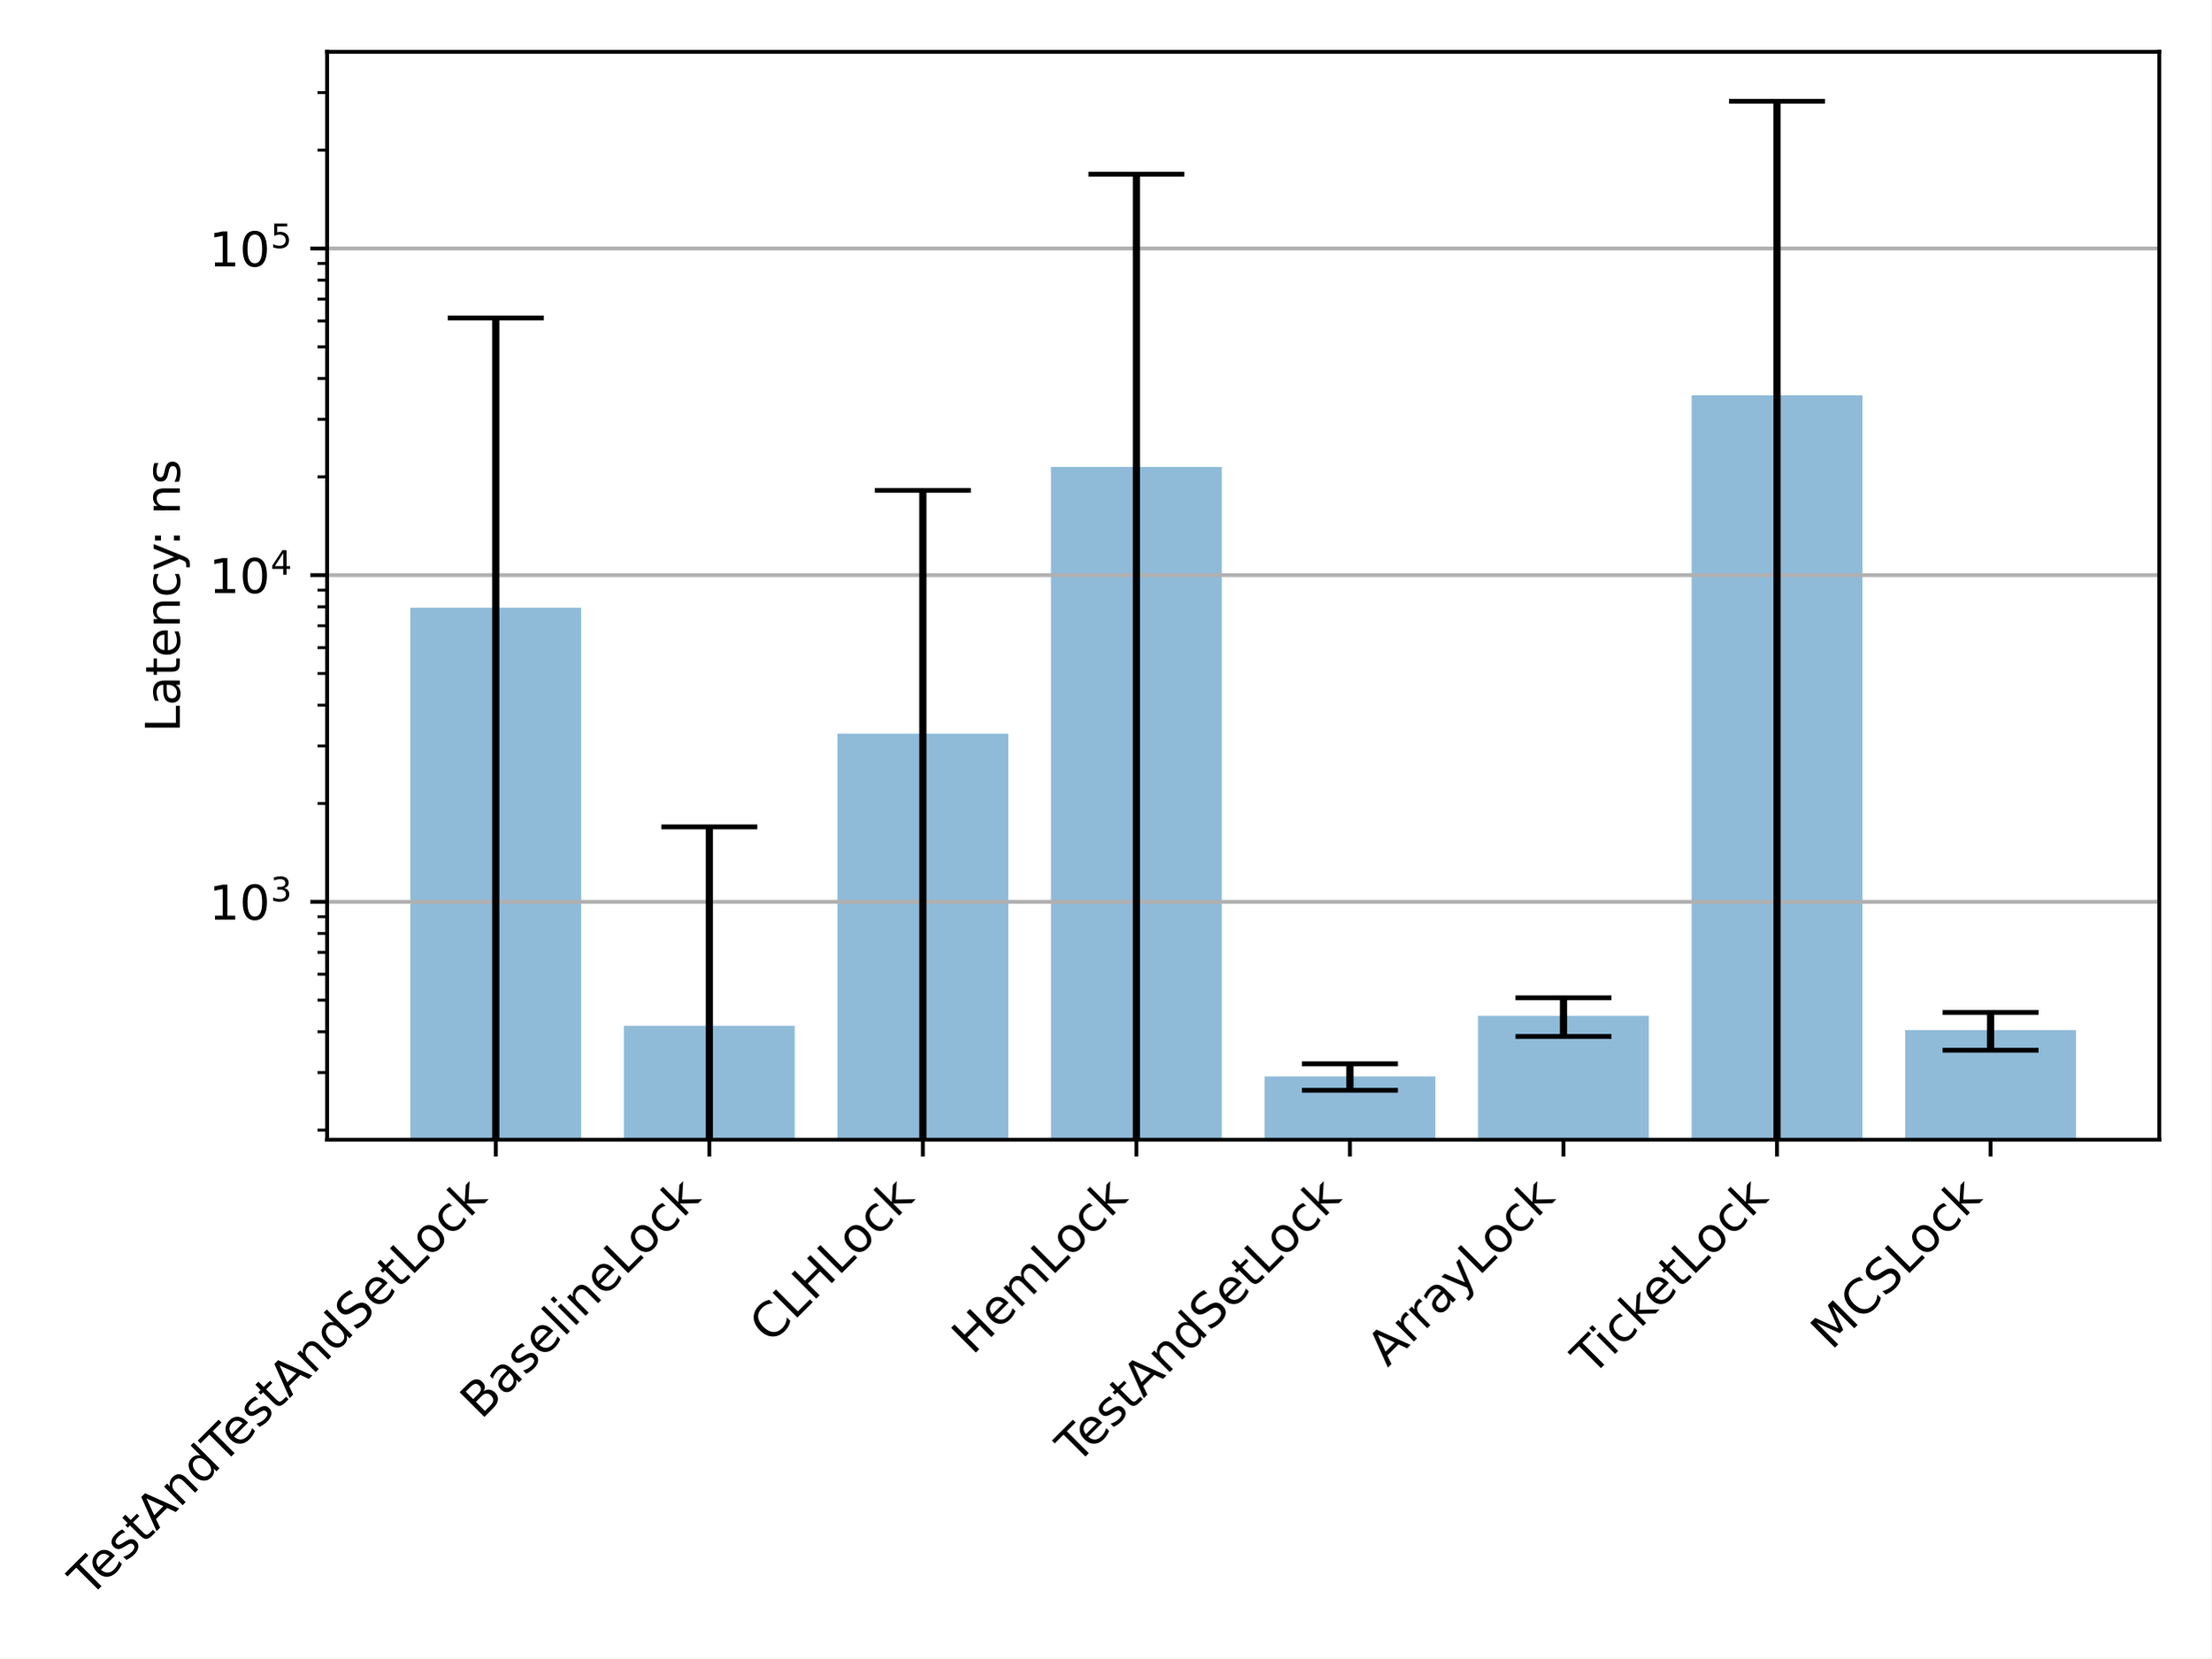
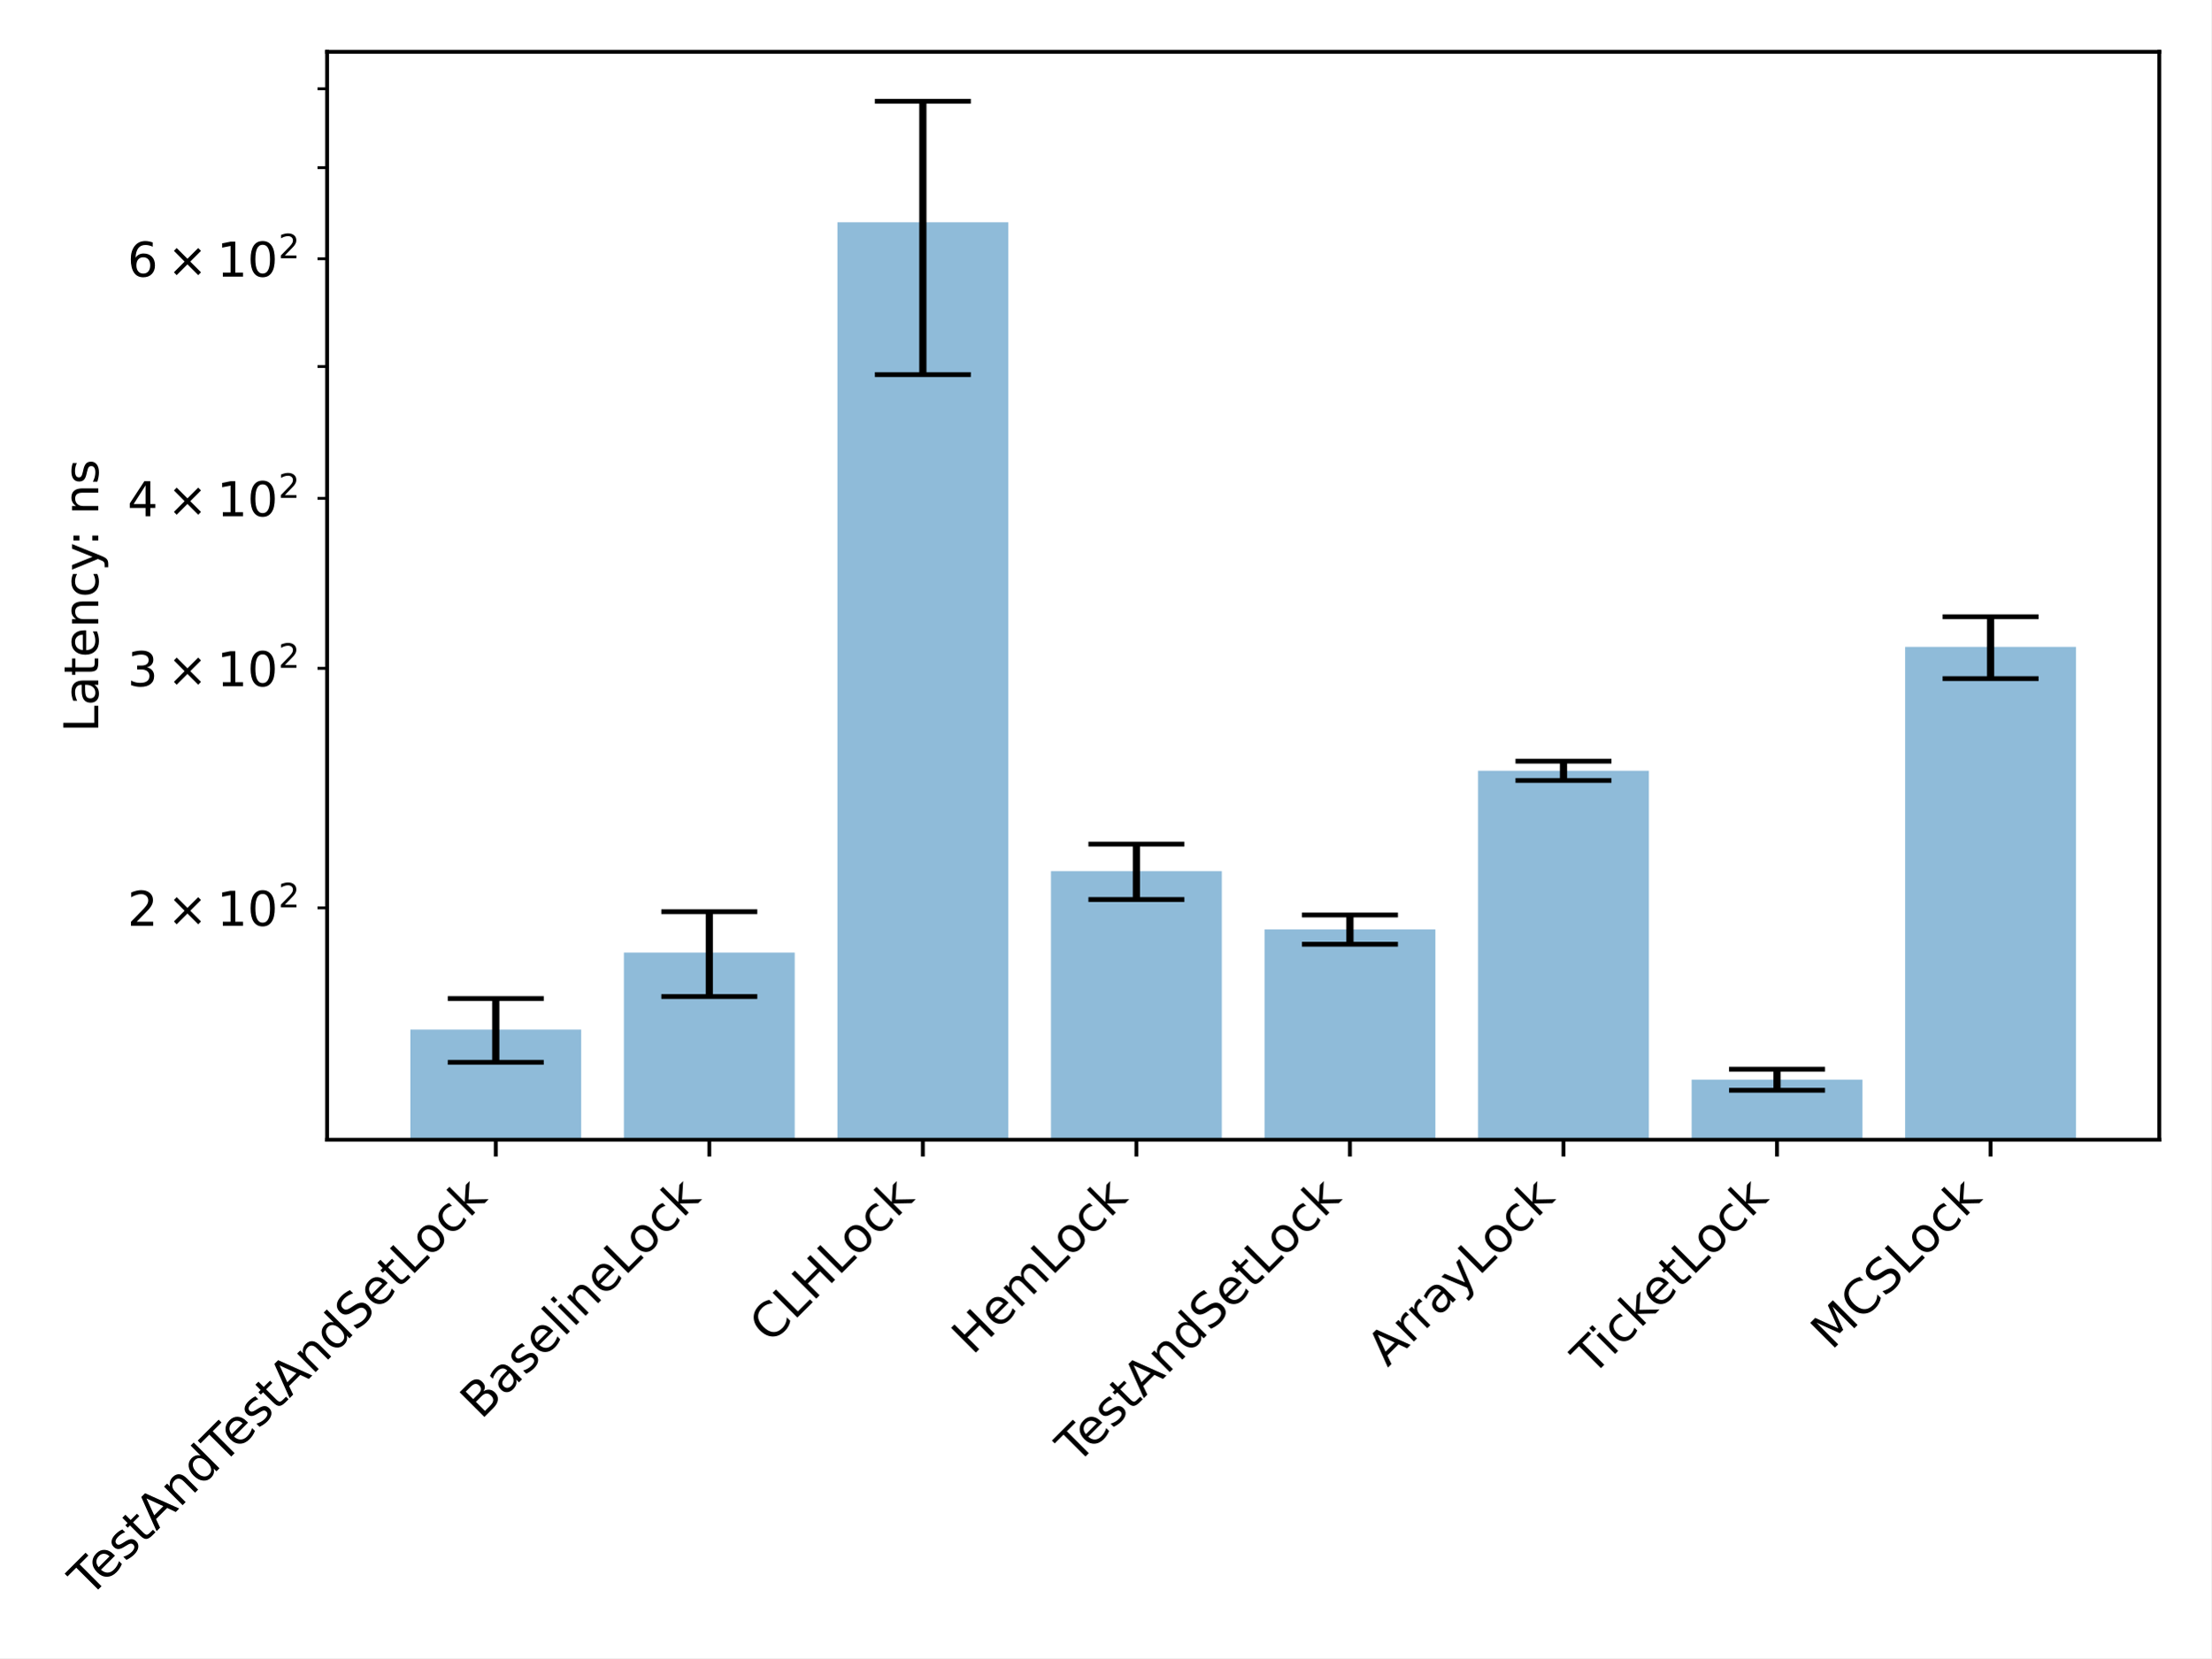
<svg xmlns="http://www.w3.org/2000/svg" xmlns:xlink="http://www.w3.org/1999/xlink" width="460.8pt" height="345.6pt" viewBox="0 0 460.8 345.6" version="1.1">
  <defs>
    <style type="text/css">*{stroke-linejoin: round; stroke-linecap: butt}</style>
  </defs>
  <g id="figure_1">
    <g id="patch_1">
      <path d="M 0 345.6  L 460.8 345.6  L 460.8 0  L 0 0  z " style="fill: #ffffff" />
    </g>
    <g id="axes_1">
      <g id="patch_2">
        <path d="M 68.159 237.559  L 450 237.559  L 450 10.8  L 68.159 10.8  z " style="fill: #ffffff" />
      </g>
      <g id="patch_3">
-         <path d="M 85.516 68478.772  L 121.119 68478.772  L 121.119 126.67  L 85.516 126.67  z " clip-path="url(#p509e2f81f9)" style="fill: #1f77b4; opacity: 0.5" />
+         <path d="M 85.516 284430.72  L 121.119 284430.72  L 121.119 214.597  L 85.516 214.597  z " clip-path="url(#p2fba9634b0)" style="fill: #1f77b4; opacity: 0.5" />
      </g>
      <g id="patch_4">
-         <path d="M 130.019 68478.772  L 165.622 68478.772  L 165.622 213.822  L 130.019 213.822  z " clip-path="url(#p509e2f81f9)" style="fill: #1f77b4; opacity: 0.5" />
+         <path d="M 130.019 284430.72  L 165.622 284430.72  L 165.622 198.552  L 130.019 198.552  z " clip-path="url(#p2fba9634b0)" style="fill: #1f77b4; opacity: 0.5" />
      </g>
      <g id="patch_5">
-         <path d="M 174.523 68478.772  L 210.126 68478.772  L 210.126 152.907  L 174.523 152.907  z " clip-path="url(#p509e2f81f9)" style="fill: #1f77b4; opacity: 0.5" />
+         <path d="M 174.523 284430.72  L 210.126 284430.72  L 210.126 46.327  L 174.523 46.327  z " clip-path="url(#p2fba9634b0)" style="fill: #1f77b4; opacity: 0.5" />
      </g>
      <g id="patch_6">
-         <path d="M 219.026 68478.772  L 254.629 68478.772  L 254.629 97.323  L 219.026 97.323  z " clip-path="url(#p509e2f81f9)" style="fill: #1f77b4; opacity: 0.5" />
+         <path d="M 219.026 284430.72  L 254.629 284430.72  L 254.629 181.579  L 219.026 181.579  z " clip-path="url(#p2fba9634b0)" style="fill: #1f77b4; opacity: 0.5" />
      </g>
      <g id="patch_7">
-         <path d="M 263.53 68478.772  L 299.133 68478.772  L 299.133 224.366  L 263.53 224.366  z " clip-path="url(#p509e2f81f9)" style="fill: #1f77b4; opacity: 0.5" />
+         <path d="M 263.53 284430.72  L 299.133 284430.72  L 299.133 193.724  L 263.53 193.724  z " clip-path="url(#p2fba9634b0)" style="fill: #1f77b4; opacity: 0.5" />
      </g>
      <g id="patch_8">
-         <path d="M 308.034 68478.772  L 343.636 68478.772  L 343.636 211.728  L 308.034 211.728  z " clip-path="url(#p509e2f81f9)" style="fill: #1f77b4; opacity: 0.5" />
+         <path d="M 308.034 284430.72  L 343.636 284430.72  L 343.636 160.649  L 308.034 160.649  z " clip-path="url(#p2fba9634b0)" style="fill: #1f77b4; opacity: 0.5" />
      </g>
      <g id="patch_9">
-         <path d="M 352.537 68478.772  L 388.14 68478.772  L 388.14 82.392  L 352.537 82.392  z " clip-path="url(#p509e2f81f9)" style="fill: #1f77b4; opacity: 0.5" />
+         <path d="M 352.537 284430.72  L 388.14 284430.72  L 388.14 225.035  L 352.537 225.035  z " clip-path="url(#p2fba9634b0)" style="fill: #1f77b4; opacity: 0.5" />
      </g>
      <g id="patch_10">
-         <path d="M 397.041 68478.772  L 432.644 68478.772  L 432.644 214.703  L 397.041 214.703  z " clip-path="url(#p509e2f81f9)" style="fill: #1f77b4; opacity: 0.5" />
+         <path d="M 397.041 284430.72  L 432.644 284430.72  L 432.644 134.83  L 397.041 134.83  z " clip-path="url(#p2fba9634b0)" style="fill: #1f77b4; opacity: 0.5" />
      </g>
      <g id="matplotlib.axis_1">
        <g id="xtick_1">
          <g id="line2d_1">
            <defs>
-               <path id="md0a0d56c9c" d="M 0 0  L 0 3.5  " style="stroke: #000000; stroke-width: 0.8" />
+               <path id="m5403f7463d" d="M 0 0  L 0 3.5  " style="stroke: #000000; stroke-width: 0.8" />
            </defs>
            <g>
-               <use xlink:href="#md0a0d56c9c" x="103.317" y="237.559" style="stroke: #000000; stroke-width: 0.8" />
+               <use xlink:href="#m5403f7463d" x="103.317" y="237.559" style="stroke: #000000; stroke-width: 0.8" />
            </g>
          </g>
          <g id="text_1">
            <g transform="translate(18.64771 333.1308)rotate(-45)scale(0.1 -0.1)">
              <defs>
                <path id="DejaVuSans-54" d="M -19 4666  L 3928 4666  L 3928 4134  L 2272 4134  L 2272 0  L 1638 0  L 1638 4134  L -19 4134  L -19 4666  z " transform="scale(0.015625)" />
                <path id="DejaVuSans-65" d="M 3597 1894  L 3597 1613  L 953 1613  Q 991 1019 1311 708  Q 1631 397 2203 397  Q 2534 397 2845 478  Q 3156 559 3463 722  L 3463 178  Q 3153 47 2828 -22  Q 2503 -91 2169 -91  Q 1331 -91 842 396  Q 353 884 353 1716  Q 353 2575 817 3079  Q 1281 3584 2069 3584  Q 2775 3584 3186 3129  Q 3597 2675 3597 1894  z M 3022 2063  Q 3016 2534 2758 2815  Q 2500 3097 2075 3097  Q 1594 3097 1305 2825  Q 1016 2553 972 2059  L 3022 2063  z " transform="scale(0.015625)" />
                <path id="DejaVuSans-73" d="M 2834 3397  L 2834 2853  Q 2591 2978 2328 3040  Q 2066 3103 1784 3103  Q 1356 3103 1142 2972  Q 928 2841 928 2578  Q 928 2378 1081 2264  Q 1234 2150 1697 2047  L 1894 2003  Q 2506 1872 2764 1633  Q 3022 1394 3022 966  Q 3022 478 2636 193  Q 2250 -91 1575 -91  Q 1294 -91 989 -36  Q 684 19 347 128  L 347 722  Q 666 556 975 473  Q 1284 391 1588 391  Q 1994 391 2212 530  Q 2431 669 2431 922  Q 2431 1156 2273 1281  Q 2116 1406 1581 1522  L 1381 1569  Q 847 1681 609 1914  Q 372 2147 372 2553  Q 372 3047 722 3315  Q 1072 3584 1716 3584  Q 2034 3584 2315 3537  Q 2597 3491 2834 3397  z " transform="scale(0.015625)" />
                <path id="DejaVuSans-74" d="M 1172 4494  L 1172 3500  L 2356 3500  L 2356 3053  L 1172 3053  L 1172 1153  Q 1172 725 1289 603  Q 1406 481 1766 481  L 2356 481  L 2356 0  L 1766 0  Q 1100 0 847 248  Q 594 497 594 1153  L 594 3053  L 172 3053  L 172 3500  L 594 3500  L 594 4494  L 1172 4494  z " transform="scale(0.015625)" />
                <path id="DejaVuSans-41" d="M 2188 4044  L 1331 1722  L 3047 1722  L 2188 4044  z M 1831 4666  L 2547 4666  L 4325 0  L 3669 0  L 3244 1197  L 1141 1197  L 716 0  L 50 0  L 1831 4666  z " transform="scale(0.015625)" />
                <path id="DejaVuSans-6e" d="M 3513 2113  L 3513 0  L 2938 0  L 2938 2094  Q 2938 2591 2744 2837  Q 2550 3084 2163 3084  Q 1697 3084 1428 2787  Q 1159 2491 1159 1978  L 1159 0  L 581 0  L 581 3500  L 1159 3500  L 1159 2956  Q 1366 3272 1645 3428  Q 1925 3584 2291 3584  Q 2894 3584 3203 3211  Q 3513 2838 3513 2113  z " transform="scale(0.015625)" />
                <path id="DejaVuSans-64" d="M 2906 2969  L 2906 4863  L 3481 4863  L 3481 0  L 2906 0  L 2906 525  Q 2725 213 2448 61  Q 2172 -91 1784 -91  Q 1150 -91 751 415  Q 353 922 353 1747  Q 353 2572 751 3078  Q 1150 3584 1784 3584  Q 2172 3584 2448 3432  Q 2725 3281 2906 2969  z M 947 1747  Q 947 1113 1208 752  Q 1469 391 1925 391  Q 2381 391 2643 752  Q 2906 1113 2906 1747  Q 2906 2381 2643 2742  Q 2381 3103 1925 3103  Q 1469 3103 1208 2742  Q 947 2381 947 1747  z " transform="scale(0.015625)" />
                <path id="DejaVuSans-53" d="M 3425 4513  L 3425 3897  Q 3066 4069 2747 4153  Q 2428 4238 2131 4238  Q 1616 4238 1336 4038  Q 1056 3838 1056 3469  Q 1056 3159 1242 3001  Q 1428 2844 1947 2747  L 2328 2669  Q 3034 2534 3370 2195  Q 3706 1856 3706 1288  Q 3706 609 3251 259  Q 2797 -91 1919 -91  Q 1588 -91 1214 -16  Q 841 59 441 206  L 441 856  Q 825 641 1194 531  Q 1563 422 1919 422  Q 2459 422 2753 634  Q 3047 847 3047 1241  Q 3047 1584 2836 1778  Q 2625 1972 2144 2069  L 1759 2144  Q 1053 2284 737 2584  Q 422 2884 422 3419  Q 422 4038 858 4394  Q 1294 4750 2059 4750  Q 2388 4750 2728 4690  Q 3069 4631 3425 4513  z " transform="scale(0.015625)" />
                <path id="DejaVuSans-4c" d="M 628 4666  L 1259 4666  L 1259 531  L 3531 531  L 3531 0  L 628 0  L 628 4666  z " transform="scale(0.015625)" />
                <path id="DejaVuSans-6f" d="M 1959 3097  Q 1497 3097 1228 2736  Q 959 2375 959 1747  Q 959 1119 1226 758  Q 1494 397 1959 397  Q 2419 397 2687 759  Q 2956 1122 2956 1747  Q 2956 2369 2687 2733  Q 2419 3097 1959 3097  z M 1959 3584  Q 2709 3584 3137 3096  Q 3566 2609 3566 1747  Q 3566 888 3137 398  Q 2709 -91 1959 -91  Q 1206 -91 779 398  Q 353 888 353 1747  Q 353 2609 779 3096  Q 1206 3584 1959 3584  z " transform="scale(0.015625)" />
                <path id="DejaVuSans-63" d="M 3122 3366  L 3122 2828  Q 2878 2963 2633 3030  Q 2388 3097 2138 3097  Q 1578 3097 1268 2742  Q 959 2388 959 1747  Q 959 1106 1268 751  Q 1578 397 2138 397  Q 2388 397 2633 464  Q 2878 531 3122 666  L 3122 134  Q 2881 22 2623 -34  Q 2366 -91 2075 -91  Q 1284 -91 818 406  Q 353 903 353 1747  Q 353 2603 823 3093  Q 1294 3584 2113 3584  Q 2378 3584 2631 3529  Q 2884 3475 3122 3366  z " transform="scale(0.015625)" />
                <path id="DejaVuSans-6b" d="M 581 4863  L 1159 4863  L 1159 1991  L 2875 3500  L 3609 3500  L 1753 1863  L 3688 0  L 2938 0  L 1159 1709  L 1159 0  L 581 0  L 581 4863  z " transform="scale(0.015625)" />
              </defs>
              <use xlink:href="#DejaVuSans-54" />
              <use xlink:href="#DejaVuSans-65" x="44.084" />
              <use xlink:href="#DejaVuSans-73" x="105.607" />
              <use xlink:href="#DejaVuSans-74" x="157.707" />
              <use xlink:href="#DejaVuSans-41" x="196.916" />
              <use xlink:href="#DejaVuSans-6e" x="265.324" />
              <use xlink:href="#DejaVuSans-64" x="328.703" />
              <use xlink:href="#DejaVuSans-54" x="392.18" />
              <use xlink:href="#DejaVuSans-65" x="436.264" />
              <use xlink:href="#DejaVuSans-73" x="497.787" />
              <use xlink:href="#DejaVuSans-74" x="549.887" />
              <use xlink:href="#DejaVuSans-41" x="589.096" />
              <use xlink:href="#DejaVuSans-6e" x="657.504" />
              <use xlink:href="#DejaVuSans-64" x="720.883" />
              <use xlink:href="#DejaVuSans-53" x="784.359" />
              <use xlink:href="#DejaVuSans-65" x="847.836" />
              <use xlink:href="#DejaVuSans-74" x="909.359" />
              <use xlink:href="#DejaVuSans-4c" x="948.568" />
              <use xlink:href="#DejaVuSans-6f" x="1002.531" />
              <use xlink:href="#DejaVuSans-63" x="1063.713" />
              <use xlink:href="#DejaVuSans-6b" x="1118.693" />
            </g>
          </g>
        </g>
        <g id="xtick_2">
          <g id="line2d_2">
            <g>
-               <use xlink:href="#md0a0d56c9c" x="147.821" y="237.559" style="stroke: #000000; stroke-width: 0.8" />
+               <use xlink:href="#m5403f7463d" x="147.821" y="237.559" style="stroke: #000000; stroke-width: 0.8" />
            </g>
          </g>
          <g id="text_2">
            <g transform="translate(100.2446 296.0375)rotate(-45)scale(0.1 -0.1)">
              <defs>
                <path id="DejaVuSans-42" d="M 1259 2228  L 1259 519  L 2272 519  Q 2781 519 3026 730  Q 3272 941 3272 1375  Q 3272 1813 3026 2020  Q 2781 2228 2272 2228  L 1259 2228  z M 1259 4147  L 1259 2741  L 2194 2741  Q 2656 2741 2882 2914  Q 3109 3088 3109 3444  Q 3109 3797 2882 3972  Q 2656 4147 2194 4147  L 1259 4147  z M 628 4666  L 2241 4666  Q 2963 4666 3353 4366  Q 3744 4066 3744 3513  Q 3744 3084 3544 2831  Q 3344 2578 2956 2516  Q 3422 2416 3680 2098  Q 3938 1781 3938 1306  Q 3938 681 3513 340  Q 3088 0 2303 0  L 628 0  L 628 4666  z " transform="scale(0.015625)" />
                <path id="DejaVuSans-61" d="M 2194 1759  Q 1497 1759 1228 1600  Q 959 1441 959 1056  Q 959 750 1161 570  Q 1363 391 1709 391  Q 2188 391 2477 730  Q 2766 1069 2766 1631  L 2766 1759  L 2194 1759  z M 3341 1997  L 3341 0  L 2766 0  L 2766 531  Q 2569 213 2275 61  Q 1981 -91 1556 -91  Q 1019 -91 701 211  Q 384 513 384 1019  Q 384 1609 779 1909  Q 1175 2209 1959 2209  L 2766 2209  L 2766 2266  Q 2766 2663 2505 2880  Q 2244 3097 1772 3097  Q 1472 3097 1187 3025  Q 903 2953 641 2809  L 641 3341  Q 956 3463 1253 3523  Q 1550 3584 1831 3584  Q 2591 3584 2966 3190  Q 3341 2797 3341 1997  z " transform="scale(0.015625)" />
                <path id="DejaVuSans-6c" d="M 603 4863  L 1178 4863  L 1178 0  L 603 0  L 603 4863  z " transform="scale(0.015625)" />
                <path id="DejaVuSans-69" d="M 603 3500  L 1178 3500  L 1178 0  L 603 0  L 603 3500  z M 603 4863  L 1178 4863  L 1178 4134  L 603 4134  L 603 4863  z " transform="scale(0.015625)" />
              </defs>
              <use xlink:href="#DejaVuSans-42" />
              <use xlink:href="#DejaVuSans-61" x="68.604" />
              <use xlink:href="#DejaVuSans-73" x="129.883" />
              <use xlink:href="#DejaVuSans-65" x="181.982" />
              <use xlink:href="#DejaVuSans-6c" x="243.506" />
              <use xlink:href="#DejaVuSans-69" x="271.289" />
              <use xlink:href="#DejaVuSans-6e" x="299.072" />
              <use xlink:href="#DejaVuSans-65" x="362.451" />
              <use xlink:href="#DejaVuSans-4c" x="423.975" />
              <use xlink:href="#DejaVuSans-6f" x="477.938" />
              <use xlink:href="#DejaVuSans-63" x="539.119" />
              <use xlink:href="#DejaVuSans-6b" x="594.1" />
            </g>
          </g>
        </g>
        <g id="xtick_3">
          <g id="line2d_3">
            <g>
-               <use xlink:href="#md0a0d56c9c" x="192.324" y="237.559" style="stroke: #000000; stroke-width: 0.8" />
+               <use xlink:href="#m5403f7463d" x="192.324" y="237.559" style="stroke: #000000; stroke-width: 0.8" />
            </g>
          </g>
          <g id="text_3">
            <g transform="translate(160.5332 280.2525)rotate(-45)scale(0.1 -0.1)">
              <defs>
                <path id="DejaVuSans-43" d="M 4122 4306  L 4122 3641  Q 3803 3938 3442 4084  Q 3081 4231 2675 4231  Q 1875 4231 1450 3742  Q 1025 3253 1025 2328  Q 1025 1406 1450 917  Q 1875 428 2675 428  Q 3081 428 3442 575  Q 3803 722 4122 1019  L 4122 359  Q 3791 134 3420 21  Q 3050 -91 2638 -91  Q 1578 -91 968 557  Q 359 1206 359 2328  Q 359 3453 968 4101  Q 1578 4750 2638 4750  Q 3056 4750 3426 4639  Q 3797 4528 4122 4306  z " transform="scale(0.015625)" />
                <path id="DejaVuSans-48" d="M 628 4666  L 1259 4666  L 1259 2753  L 3553 2753  L 3553 4666  L 4184 4666  L 4184 0  L 3553 0  L 3553 2222  L 1259 2222  L 1259 0  L 628 0  L 628 4666  z " transform="scale(0.015625)" />
              </defs>
              <use xlink:href="#DejaVuSans-43" />
              <use xlink:href="#DejaVuSans-4c" x="69.824" />
              <use xlink:href="#DejaVuSans-48" x="125.537" />
              <use xlink:href="#DejaVuSans-4c" x="200.732" />
              <use xlink:href="#DejaVuSans-6f" x="254.695" />
              <use xlink:href="#DejaVuSans-63" x="315.877" />
              <use xlink:href="#DejaVuSans-6b" x="370.857" />
            </g>
          </g>
        </g>
        <g id="xtick_4">
          <g id="line2d_4">
            <g>
-               <use xlink:href="#md0a0d56c9c" x="236.828" y="237.559" style="stroke: #000000; stroke-width: 0.8" />
+               <use xlink:href="#m5403f7463d" x="236.828" y="237.559" style="stroke: #000000; stroke-width: 0.8" />
            </g>
          </g>
          <g id="text_4">
            <g transform="translate(202.6757 282.6135)rotate(-45)scale(0.1 -0.1)">
              <defs>
                <path id="DejaVuSans-6d" d="M 3328 2828  Q 3544 3216 3844 3400  Q 4144 3584 4550 3584  Q 5097 3584 5394 3201  Q 5691 2819 5691 2113  L 5691 0  L 5113 0  L 5113 2094  Q 5113 2597 4934 2840  Q 4756 3084 4391 3084  Q 3944 3084 3684 2787  Q 3425 2491 3425 1978  L 3425 0  L 2847 0  L 2847 2094  Q 2847 2600 2669 2842  Q 2491 3084 2119 3084  Q 1678 3084 1418 2786  Q 1159 2488 1159 1978  L 1159 0  L 581 0  L 581 3500  L 1159 3500  L 1159 2956  Q 1356 3278 1631 3431  Q 1906 3584 2284 3584  Q 2666 3584 2933 3390  Q 3200 3197 3328 2828  z " transform="scale(0.015625)" />
              </defs>
              <use xlink:href="#DejaVuSans-48" />
              <use xlink:href="#DejaVuSans-65" x="75.195" />
              <use xlink:href="#DejaVuSans-6d" x="136.719" />
              <use xlink:href="#DejaVuSans-4c" x="234.131" />
              <use xlink:href="#DejaVuSans-6f" x="288.094" />
              <use xlink:href="#DejaVuSans-63" x="349.275" />
              <use xlink:href="#DejaVuSans-6b" x="404.256" />
            </g>
          </g>
        </g>
        <g id="xtick_5">
          <g id="line2d_5">
            <g>
-               <use xlink:href="#md0a0d56c9c" x="281.331" y="237.559" style="stroke: #000000; stroke-width: 0.8" />
+               <use xlink:href="#m5403f7463d" x="281.331" y="237.559" style="stroke: #000000; stroke-width: 0.8" />
            </g>
          </g>
          <g id="text_5">
            <g transform="translate(224.3928 305.4)rotate(-45)scale(0.1 -0.1)">
              <use xlink:href="#DejaVuSans-54" />
              <use xlink:href="#DejaVuSans-65" x="44.084" />
              <use xlink:href="#DejaVuSans-73" x="105.607" />
              <use xlink:href="#DejaVuSans-74" x="157.707" />
              <use xlink:href="#DejaVuSans-41" x="196.916" />
              <use xlink:href="#DejaVuSans-6e" x="265.324" />
              <use xlink:href="#DejaVuSans-64" x="328.703" />
              <use xlink:href="#DejaVuSans-53" x="392.18" />
              <use xlink:href="#DejaVuSans-65" x="455.656" />
              <use xlink:href="#DejaVuSans-74" x="517.18" />
              <use xlink:href="#DejaVuSans-4c" x="556.389" />
              <use xlink:href="#DejaVuSans-6f" x="610.352" />
              <use xlink:href="#DejaVuSans-63" x="671.533" />
              <use xlink:href="#DejaVuSans-6b" x="726.514" />
            </g>
          </g>
        </g>
        <g id="xtick_6">
          <g id="line2d_6">
            <g>
-               <use xlink:href="#md0a0d56c9c" x="325.835" y="237.559" style="stroke: #000000; stroke-width: 0.8" />
+               <use xlink:href="#m5403f7463d" x="325.835" y="237.559" style="stroke: #000000; stroke-width: 0.8" />
            </g>
          </g>
          <g id="text_6">
            <g transform="translate(289.1936 285.1028)rotate(-45)scale(0.1 -0.1)">
              <defs>
                <path id="DejaVuSans-72" d="M 2631 2963  Q 2534 3019 2420 3045  Q 2306 3072 2169 3072  Q 1681 3072 1420 2755  Q 1159 2438 1159 1844  L 1159 0  L 581 0  L 581 3500  L 1159 3500  L 1159 2956  Q 1341 3275 1631 3429  Q 1922 3584 2338 3584  Q 2397 3584 2469 3576  Q 2541 3569 2628 3553  L 2631 2963  z " transform="scale(0.015625)" />
                <path id="DejaVuSans-79" d="M 2059 -325  Q 1816 -950 1584 -1140  Q 1353 -1331 966 -1331  L 506 -1331  L 506 -850  L 844 -850  Q 1081 -850 1212 -737  Q 1344 -625 1503 -206  L 1606 56  L 191 3500  L 800 3500  L 1894 763  L 2988 3500  L 3597 3500  L 2059 -325  z " transform="scale(0.015625)" />
              </defs>
              <use xlink:href="#DejaVuSans-41" />
              <use xlink:href="#DejaVuSans-72" x="68.408" />
              <use xlink:href="#DejaVuSans-72" x="107.771" />
              <use xlink:href="#DejaVuSans-61" x="148.885" />
              <use xlink:href="#DejaVuSans-79" x="210.164" />
              <use xlink:href="#DejaVuSans-4c" x="269.344" />
              <use xlink:href="#DejaVuSans-6f" x="323.307" />
              <use xlink:href="#DejaVuSans-63" x="384.488" />
              <use xlink:href="#DejaVuSans-6b" x="439.469" />
            </g>
          </g>
        </g>
        <g id="xtick_7">
          <g id="line2d_7">
            <g>
-               <use xlink:href="#md0a0d56c9c" x="370.339" y="237.559" style="stroke: #000000; stroke-width: 0.8" />
+               <use xlink:href="#m5403f7463d" x="370.339" y="237.559" style="stroke: #000000; stroke-width: 0.8" />
            </g>
          </g>
          <g id="text_7">
            <g transform="translate(331.8311 286.9689)rotate(-45)scale(0.1 -0.1)">
              <use xlink:href="#DejaVuSans-54" />
              <use xlink:href="#DejaVuSans-69" x="57.959" />
              <use xlink:href="#DejaVuSans-63" x="85.742" />
              <use xlink:href="#DejaVuSans-6b" x="140.723" />
              <use xlink:href="#DejaVuSans-65" x="195.008" />
              <use xlink:href="#DejaVuSans-74" x="256.531" />
              <use xlink:href="#DejaVuSans-4c" x="295.74" />
              <use xlink:href="#DejaVuSans-6f" x="349.703" />
              <use xlink:href="#DejaVuSans-63" x="410.885" />
              <use xlink:href="#DejaVuSans-6b" x="465.865" />
            </g>
          </g>
        </g>
        <g id="xtick_8">
          <g id="line2d_8">
            <g>
-               <use xlink:href="#md0a0d56c9c" x="414.842" y="237.559" style="stroke: #000000; stroke-width: 0.8" />
+               <use xlink:href="#m5403f7463d" x="414.842" y="237.559" style="stroke: #000000; stroke-width: 0.8" />
            </g>
          </g>
          <g id="text_8">
            <g transform="translate(381.7186 281.5849)rotate(-45)scale(0.1 -0.1)">
              <defs>
                <path id="DejaVuSans-4d" d="M 628 4666  L 1569 4666  L 2759 1491  L 3956 4666  L 4897 4666  L 4897 0  L 4281 0  L 4281 4097  L 3078 897  L 2444 897  L 1241 4097  L 1241 0  L 628 0  L 628 4666  z " transform="scale(0.015625)" />
              </defs>
              <use xlink:href="#DejaVuSans-4d" />
              <use xlink:href="#DejaVuSans-43" x="86.279" />
              <use xlink:href="#DejaVuSans-53" x="156.104" />
              <use xlink:href="#DejaVuSans-4c" x="219.58" />
              <use xlink:href="#DejaVuSans-6f" x="273.543" />
              <use xlink:href="#DejaVuSans-63" x="334.725" />
              <use xlink:href="#DejaVuSans-6b" x="389.705" />
            </g>
          </g>
        </g>
      </g>
      <g id="matplotlib.axis_2">
        <g id="ytick_1">
          <g id="line2d_9">
-             <path d="M 68.159 187.963  L 450 187.963  " clip-path="url(#p509e2f81f9)" style="fill: none; stroke: #b0b0b0; stroke-width: 0.8; stroke-linecap: square" />
-           </g>
-           <g id="line2d_10">
            <defs>
-               <path id="m57ec4f021a" d="M 0 0  L -3.5 0  " style="stroke: #000000; stroke-width: 0.8" />
+               <path id="m5c722ab93e" d="M 0 0  L -2 0  " style="stroke: #000000; stroke-width: 0.6" />
            </defs>
            <g>
-               <use xlink:href="#m57ec4f021a" x="68.159" y="187.963" style="stroke: #000000; stroke-width: 0.8" />
+               <use xlink:href="#m5c722ab93e" x="68.159" y="189.235" style="stroke: #000000; stroke-width: 0.6" />
            </g>
          </g>
          <g id="text_9">
-             <g transform="translate(43.55929 191.7617)scale(0.1 -0.1)">
-               <defs>
+             <g transform="translate(26.55929 193.0345)scale(0.1 -0.1)">
+               <defs>
+                 <path id="DejaVuSans-32" d="M 1228 531  L 3431 531  L 3431 0  L 469 0  L 469 531  Q 828 903 1448 1529  Q 2069 2156 2228 2338  Q 2531 2678 2651 2914  Q 2772 3150 2772 3378  Q 2772 3750 2511 3984  Q 2250 4219 1831 4219  Q 1534 4219 1204 4116  Q 875 4013 500 3803  L 500 4441  Q 881 4594 1212 4672  Q 1544 4750 1819 4750  Q 2544 4750 2975 4387  Q 3406 4025 3406 3419  Q 3406 3131 3298 2873  Q 3191 2616 2906 2266  Q 2828 2175 2409 1742  Q 1991 1309 1228 531  z " transform="scale(0.015625)" />
+                 <path id="DejaVuSans-d7" d="M 4488 3438  L 3059 2003  L 4488 575  L 4116 197  L 2681 1631  L 1247 197  L 878 575  L 2303 2003  L 878 3438  L 1247 3816  L 2681 2381  L 4116 3816  L 4488 3438  z " transform="scale(0.015625)" />
                <path id="DejaVuSans-31" d="M 794 531  L 1825 531  L 1825 4091  L 703 3866  L 703 4441  L 1819 4666  L 2450 4666  L 2450 531  L 3481 531  L 3481 0  L 794 0  L 794 531  z " transform="scale(0.015625)" />
                <path id="DejaVuSans-30" d="M 2034 4250  Q 1547 4250 1301 3770  Q 1056 3291 1056 2328  Q 1056 1369 1301 889  Q 1547 409 2034 409  Q 2525 409 2770 889  Q 3016 1369 3016 2328  Q 3016 3291 2770 3770  Q 2525 4250 2034 4250  z M 2034 4750  Q 2819 4750 3233 4129  Q 3647 3509 3647 2328  Q 3647 1150 3233 529  Q 2819 -91 2034 -91  Q 1250 -91 836 529  Q 422 1150 422 2328  Q 422 3509 836 4129  Q 1250 4750 2034 4750  z " transform="scale(0.015625)" />
+               </defs>
+               <use xlink:href="#DejaVuSans-32" transform="translate(0 0.765625)" />
+               <use xlink:href="#DejaVuSans-d7" transform="translate(83.10547 0.765625)" />
+               <use xlink:href="#DejaVuSans-31" transform="translate(186.377 0.765625)" />
+               <use xlink:href="#DejaVuSans-30" transform="translate(250 0.765625)" />
+               <use xlink:href="#DejaVuSans-32" transform="translate(314.5801 39.04688)scale(0.7)" />
+             </g>
+           </g>
+         </g>
+         <g id="ytick_2">
+           <g id="line2d_10">
+             <g>
+               <use xlink:href="#m5c722ab93e" x="68.159" y="139.298" style="stroke: #000000; stroke-width: 0.6" />
+             </g>
+           </g>
+           <g id="text_10">
+             <g transform="translate(26.55929 143.097)scale(0.1 -0.1)">
+               <defs>
                <path id="DejaVuSans-33" d="M 2597 2516  Q 3050 2419 3304 2112  Q 3559 1806 3559 1356  Q 3559 666 3084 287  Q 2609 -91 1734 -91  Q 1441 -91 1130 -33  Q 819 25 488 141  L 488 750  Q 750 597 1062 519  Q 1375 441 1716 441  Q 2309 441 2620 675  Q 2931 909 2931 1356  Q 2931 1769 2642 2001  Q 2353 2234 1838 2234  L 1294 2234  L 1294 2753  L 1863 2753  Q 2328 2753 2575 2939  Q 2822 3125 2822 3475  Q 2822 3834 2567 4026  Q 2313 4219 1838 4219  Q 1578 4219 1281 4162  Q 984 4106 628 3988  L 628 4550  Q 988 4650 1302 4700  Q 1616 4750 1894 4750  Q 2613 4750 3031 4423  Q 3450 4097 3450 3541  Q 3450 3153 3228 2886  Q 3006 2619 2597 2516  z " transform="scale(0.015625)" />
              </defs>
-               <use xlink:href="#DejaVuSans-31" transform="translate(0 0.765625)" />
-               <use xlink:href="#DejaVuSans-30" transform="translate(63.62305 0.765625)" />
-               <use xlink:href="#DejaVuSans-33" transform="translate(128.2031 39.04688)scale(0.7)" />
-             </g>
-           </g>
-         </g>
-         <g id="ytick_2">
+               <use xlink:href="#DejaVuSans-33" transform="translate(0 0.765625)" />
+               <use xlink:href="#DejaVuSans-d7" transform="translate(83.10547 0.765625)" />
+               <use xlink:href="#DejaVuSans-31" transform="translate(186.377 0.765625)" />
+               <use xlink:href="#DejaVuSans-30" transform="translate(250 0.765625)" />
+               <use xlink:href="#DejaVuSans-32" transform="translate(314.5801 39.04688)scale(0.7)" />
+             </g>
+           </g>
+         </g>
+         <g id="ytick_3">
          <g id="line2d_11">
-             <path d="M 68.159 119.876  L 450 119.876  " clip-path="url(#p509e2f81f9)" style="fill: none; stroke: #b0b0b0; stroke-width: 0.8; stroke-linecap: square" />
-           </g>
+             <g>
+               <use xlink:href="#m5c722ab93e" x="68.159" y="103.867" style="stroke: #000000; stroke-width: 0.6" />
+             </g>
+           </g>
+           <g id="text_11">
+             <g transform="translate(26.55929 107.6657)scale(0.1 -0.1)">
+               <defs>
+                 <path id="DejaVuSans-34" d="M 2419 4116  L 825 1625  L 2419 1625  L 2419 4116  z M 2253 4666  L 3047 4666  L 3047 1625  L 3713 1625  L 3713 1100  L 3047 1100  L 3047 0  L 2419 0  L 2419 1100  L 313 1100  L 313 1709  L 2253 4666  z " transform="scale(0.015625)" />
+               </defs>
+               <use xlink:href="#DejaVuSans-34" transform="translate(0 0.765625)" />
+               <use xlink:href="#DejaVuSans-d7" transform="translate(83.10547 0.765625)" />
+               <use xlink:href="#DejaVuSans-31" transform="translate(186.377 0.765625)" />
+               <use xlink:href="#DejaVuSans-30" transform="translate(250 0.765625)" />
+               <use xlink:href="#DejaVuSans-32" transform="translate(314.5801 39.04688)scale(0.7)" />
+             </g>
+           </g>
+         </g>
+         <g id="ytick_4">
          <g id="line2d_12">
            <g>
-               <use xlink:href="#m57ec4f021a" x="68.159" y="119.876" style="stroke: #000000; stroke-width: 0.8" />
-             </g>
-           </g>
-           <g id="text_10">
-             <g transform="translate(43.55929 123.6752)scale(0.1 -0.1)">
-               <defs>
-                 <path id="DejaVuSans-34" d="M 2419 4116  L 825 1625  L 2419 1625  L 2419 4116  z M 2253 4666  L 3047 4666  L 3047 1625  L 3713 1625  L 3713 1100  L 3047 1100  L 3047 0  L 2419 0  L 2419 1100  L 313 1100  L 313 1709  L 2253 4666  z " transform="scale(0.015625)" />
-               </defs>
-               <use xlink:href="#DejaVuSans-31" transform="translate(0 0.684375)" />
-               <use xlink:href="#DejaVuSans-30" transform="translate(63.62305 0.684375)" />
-               <use xlink:href="#DejaVuSans-34" transform="translate(128.2031 38.96563)scale(0.7)" />
-             </g>
-           </g>
-         </g>
-         <g id="ytick_3">
+               <use xlink:href="#m5c722ab93e" x="68.159" y="76.384" style="stroke: #000000; stroke-width: 0.6" />
+             </g>
+           </g>
+         </g>
+         <g id="ytick_5">
          <g id="line2d_13">
-             <path d="M 68.159 51.789  L 450 51.789  " clip-path="url(#p509e2f81f9)" style="fill: none; stroke: #b0b0b0; stroke-width: 0.8; stroke-linecap: square" />
-           </g>
+             <g>
+               <use xlink:href="#m5c722ab93e" x="68.159" y="53.929" style="stroke: #000000; stroke-width: 0.6" />
+             </g>
+           </g>
+           <g id="text_12">
+             <g transform="translate(26.55929 57.7282)scale(0.1 -0.1)">
+               <defs>
+                 <path id="DejaVuSans-36" d="M 2113 2584  Q 1688 2584 1439 2293  Q 1191 2003 1191 1497  Q 1191 994 1439 701  Q 1688 409 2113 409  Q 2538 409 2786 701  Q 3034 994 3034 1497  Q 3034 2003 2786 2293  Q 2538 2584 2113 2584  z M 3366 4563  L 3366 3988  Q 3128 4100 2886 4159  Q 2644 4219 2406 4219  Q 1781 4219 1451 3797  Q 1122 3375 1075 2522  Q 1259 2794 1537 2939  Q 1816 3084 2150 3084  Q 2853 3084 3261 2657  Q 3669 2231 3669 1497  Q 3669 778 3244 343  Q 2819 -91 2113 -91  Q 1303 -91 875 529  Q 447 1150 447 2328  Q 447 3434 972 4092  Q 1497 4750 2381 4750  Q 2619 4750 2861 4703  Q 3103 4656 3366 4563  z " transform="scale(0.015625)" />
+               </defs>
+               <use xlink:href="#DejaVuSans-36" transform="translate(0 0.765625)" />
+               <use xlink:href="#DejaVuSans-d7" transform="translate(83.10547 0.765625)" />
+               <use xlink:href="#DejaVuSans-31" transform="translate(186.377 0.765625)" />
+               <use xlink:href="#DejaVuSans-30" transform="translate(250 0.765625)" />
+               <use xlink:href="#DejaVuSans-32" transform="translate(314.5801 39.04688)scale(0.7)" />
+             </g>
+           </g>
+         </g>
+         <g id="ytick_6">
          <g id="line2d_14">
            <g>
-               <use xlink:href="#m57ec4f021a" x="68.159" y="51.789" style="stroke: #000000; stroke-width: 0.8" />
-             </g>
-           </g>
-           <g id="text_11">
-             <g transform="translate(43.55929 55.58864)scale(0.1 -0.1)">
-               <defs>
-                 <path id="DejaVuSans-35" d="M 691 4666  L 3169 4666  L 3169 4134  L 1269 4134  L 1269 2991  Q 1406 3038 1543 3061  Q 1681 3084 1819 3084  Q 2600 3084 3056 2656  Q 3513 2228 3513 1497  Q 3513 744 3044 326  Q 2575 -91 1722 -91  Q 1428 -91 1123 -41  Q 819 9 494 109  L 494 744  Q 775 591 1075 516  Q 1375 441 1709 441  Q 2250 441 2565 725  Q 2881 1009 2881 1497  Q 2881 1984 2565 2268  Q 2250 2553 1709 2553  Q 1456 2553 1204 2497  Q 953 2441 691 2322  L 691 4666  z " transform="scale(0.015625)" />
-               </defs>
-               <use xlink:href="#DejaVuSans-31" transform="translate(0 0.684375)" />
-               <use xlink:href="#DejaVuSans-30" transform="translate(63.62305 0.684375)" />
-               <use xlink:href="#DejaVuSans-35" transform="translate(128.2031 38.96563)scale(0.7)" />
-             </g>
-           </g>
-         </g>
-         <g id="ytick_4">
+               <use xlink:href="#m5c722ab93e" x="68.159" y="34.944" style="stroke: #000000; stroke-width: 0.6" />
+             </g>
+           </g>
+         </g>
+         <g id="ytick_7">
          <g id="line2d_15">
-             <defs>
-               <path id="m13d9fe285b" d="M 0 0  L -2 0  " style="stroke: #000000; stroke-width: 0.6" />
-             </defs>
-             <g>
-               <use xlink:href="#m13d9fe285b" x="68.159" y="235.553" style="stroke: #000000; stroke-width: 0.6" />
-             </g>
-           </g>
-         </g>
-         <g id="ytick_5">
-           <g id="line2d_16">
-             <g>
-               <use xlink:href="#m13d9fe285b" x="68.159" y="223.564" style="stroke: #000000; stroke-width: 0.6" />
-             </g>
-           </g>
-         </g>
-         <g id="ytick_6">
-           <g id="line2d_17">
-             <g>
-               <use xlink:href="#m13d9fe285b" x="68.159" y="215.057" style="stroke: #000000; stroke-width: 0.6" />
-             </g>
-           </g>
-         </g>
-         <g id="ytick_7">
-           <g id="line2d_18">
-             <g>
-               <use xlink:href="#m13d9fe285b" x="68.159" y="208.459" style="stroke: #000000; stroke-width: 0.6" />
-             </g>
-           </g>
-         </g>
-         <g id="ytick_8">
-           <g id="line2d_19">
-             <g>
-               <use xlink:href="#m13d9fe285b" x="68.159" y="203.067" style="stroke: #000000; stroke-width: 0.6" />
-             </g>
-           </g>
-         </g>
-         <g id="ytick_9">
-           <g id="line2d_20">
-             <g>
-               <use xlink:href="#m13d9fe285b" x="68.159" y="198.509" style="stroke: #000000; stroke-width: 0.6" />
-             </g>
-           </g>
-         </g>
-         <g id="ytick_10">
-           <g id="line2d_21">
-             <g>
-               <use xlink:href="#m13d9fe285b" x="68.159" y="194.561" style="stroke: #000000; stroke-width: 0.6" />
-             </g>
-           </g>
-         </g>
-         <g id="ytick_11">
-           <g id="line2d_22">
-             <g>
-               <use xlink:href="#m13d9fe285b" x="68.159" y="191.078" style="stroke: #000000; stroke-width: 0.6" />
-             </g>
-           </g>
-         </g>
-         <g id="ytick_12">
-           <g id="line2d_23">
-             <g>
-               <use xlink:href="#m13d9fe285b" x="68.159" y="167.466" style="stroke: #000000; stroke-width: 0.6" />
-             </g>
-           </g>
-         </g>
-         <g id="ytick_13">
-           <g id="line2d_24">
-             <g>
-               <use xlink:href="#m13d9fe285b" x="68.159" y="155.477" style="stroke: #000000; stroke-width: 0.6" />
-             </g>
-           </g>
-         </g>
-         <g id="ytick_14">
-           <g id="line2d_25">
-             <g>
-               <use xlink:href="#m13d9fe285b" x="68.159" y="146.97" style="stroke: #000000; stroke-width: 0.6" />
-             </g>
-           </g>
-         </g>
-         <g id="ytick_15">
-           <g id="line2d_26">
-             <g>
-               <use xlink:href="#m13d9fe285b" x="68.159" y="140.372" style="stroke: #000000; stroke-width: 0.6" />
-             </g>
-           </g>
-         </g>
-         <g id="ytick_16">
-           <g id="line2d_27">
-             <g>
-               <use xlink:href="#m13d9fe285b" x="68.159" y="134.981" style="stroke: #000000; stroke-width: 0.6" />
-             </g>
-           </g>
-         </g>
-         <g id="ytick_17">
-           <g id="line2d_28">
-             <g>
-               <use xlink:href="#m13d9fe285b" x="68.159" y="130.423" style="stroke: #000000; stroke-width: 0.6" />
-             </g>
-           </g>
-         </g>
-         <g id="ytick_18">
-           <g id="line2d_29">
-             <g>
-               <use xlink:href="#m13d9fe285b" x="68.159" y="126.474" style="stroke: #000000; stroke-width: 0.6" />
-             </g>
-           </g>
-         </g>
-         <g id="ytick_19">
-           <g id="line2d_30">
-             <g>
-               <use xlink:href="#m13d9fe285b" x="68.159" y="122.991" style="stroke: #000000; stroke-width: 0.6" />
-             </g>
-           </g>
-         </g>
-         <g id="ytick_20">
-           <g id="line2d_31">
-             <g>
-               <use xlink:href="#m13d9fe285b" x="68.159" y="99.38" style="stroke: #000000; stroke-width: 0.6" />
-             </g>
-           </g>
-         </g>
-         <g id="ytick_21">
-           <g id="line2d_32">
-             <g>
-               <use xlink:href="#m13d9fe285b" x="68.159" y="87.39" style="stroke: #000000; stroke-width: 0.6" />
-             </g>
-           </g>
-         </g>
-         <g id="ytick_22">
-           <g id="line2d_33">
-             <g>
-               <use xlink:href="#m13d9fe285b" x="68.159" y="78.884" style="stroke: #000000; stroke-width: 0.6" />
-             </g>
-           </g>
-         </g>
-         <g id="ytick_23">
-           <g id="line2d_34">
-             <g>
-               <use xlink:href="#m13d9fe285b" x="68.159" y="72.286" style="stroke: #000000; stroke-width: 0.6" />
-             </g>
-           </g>
-         </g>
-         <g id="ytick_24">
-           <g id="line2d_35">
-             <g>
-               <use xlink:href="#m13d9fe285b" x="68.159" y="66.894" style="stroke: #000000; stroke-width: 0.6" />
-             </g>
-           </g>
-         </g>
-         <g id="ytick_25">
-           <g id="line2d_36">
-             <g>
-               <use xlink:href="#m13d9fe285b" x="68.159" y="62.336" style="stroke: #000000; stroke-width: 0.6" />
-             </g>
-           </g>
-         </g>
-         <g id="ytick_26">
-           <g id="line2d_37">
-             <g>
-               <use xlink:href="#m13d9fe285b" x="68.159" y="58.388" style="stroke: #000000; stroke-width: 0.6" />
-             </g>
-           </g>
-         </g>
-         <g id="ytick_27">
-           <g id="line2d_38">
-             <g>
-               <use xlink:href="#m13d9fe285b" x="68.159" y="54.905" style="stroke: #000000; stroke-width: 0.6" />
-             </g>
-           </g>
-         </g>
-         <g id="ytick_28">
-           <g id="line2d_39">
-             <g>
-               <use xlink:href="#m13d9fe285b" x="68.159" y="31.293" style="stroke: #000000; stroke-width: 0.6" />
-             </g>
-           </g>
-         </g>
-         <g id="ytick_29">
-           <g id="line2d_40">
-             <g>
-               <use xlink:href="#m13d9fe285b" x="68.159" y="19.304" style="stroke: #000000; stroke-width: 0.6" />
-             </g>
-           </g>
-         </g>
-         <g id="text_12">
-           <g transform="translate(37.4796 152.628)rotate(-90)scale(0.1 -0.1)">
+             <g>
+               <use xlink:href="#m5c722ab93e" x="68.159" y="18.498" style="stroke: #000000; stroke-width: 0.6" />
+             </g>
+           </g>
+         </g>
+         <g id="text_13">
+           <g transform="translate(20.4796 152.628)rotate(-90)scale(0.1 -0.1)">
            <defs>
              <path id="DejaVuSans-3a" d="M 750 794  L 1409 794  L 1409 0  L 750 0  L 750 794  z M 750 3309  L 1409 3309  L 1409 2516  L 750 2516  L 750 3309  z " transform="scale(0.015625)" />
              <path id="DejaVuSans-20" transform="scale(0.015625)" />
            </defs>
            <use xlink:href="#DejaVuSans-4c" />
            <use xlink:href="#DejaVuSans-61" x="55.713" />
            <use xlink:href="#DejaVuSans-74" x="116.992" />
            <use xlink:href="#DejaVuSans-65" x="156.201" />
            <use xlink:href="#DejaVuSans-6e" x="217.725" />
            <use xlink:href="#DejaVuSans-63" x="281.104" />
            <use xlink:href="#DejaVuSans-79" x="336.084" />
            <use xlink:href="#DejaVuSans-3a" x="388.014" />
            <use xlink:href="#DejaVuSans-20" x="421.705" />
            <use xlink:href="#DejaVuSans-6e" x="453.492" />
            <use xlink:href="#DejaVuSans-73" x="516.871" />
          </g>
        </g>
      </g>
      <g id="LineCollection_1">
-         <path d="M 103.317 346.6  L 103.317 66.267  " clip-path="url(#p509e2f81f9)" style="fill: none; stroke: #000000; stroke-width: 1.5" />
-         <path d="M 147.821 346.6  L 147.821 172.349  " clip-path="url(#p509e2f81f9)" style="fill: none; stroke: #000000; stroke-width: 1.5" />
-         <path d="M 192.324 346.6  L 192.324 102.206  " clip-path="url(#p509e2f81f9)" style="fill: none; stroke: #000000; stroke-width: 1.5" />
-         <path d="M 236.828 346.6  L 236.828 36.305  " clip-path="url(#p509e2f81f9)" style="fill: none; stroke: #000000; stroke-width: 1.5" />
-         <path d="M 281.331 227.252  L 281.331 221.736  " clip-path="url(#p509e2f81f9)" style="fill: none; stroke: #000000; stroke-width: 1.5" />
-         <path d="M 325.835 216.027  L 325.835 207.975  " clip-path="url(#p509e2f81f9)" style="fill: none; stroke: #000000; stroke-width: 1.5" />
-         <path d="M 370.339 346.6  L 370.339 21.107  " clip-path="url(#p509e2f81f9)" style="fill: none; stroke: #000000; stroke-width: 1.5" />
-         <path d="M 414.842 218.898  L 414.842 211.03  " clip-path="url(#p509e2f81f9)" style="fill: none; stroke: #000000; stroke-width: 1.5" />
-       </g>
-       <g id="line2d_41">
+         <path d="M 103.317 221.42  L 103.317 208.132  " clip-path="url(#p2fba9634b0)" style="fill: none; stroke: #000000; stroke-width: 1.5" />
+         <path d="M 147.821 207.708  L 147.821 190.031  " clip-path="url(#p2fba9634b0)" style="fill: none; stroke: #000000; stroke-width: 1.5" />
+         <path d="M 192.324 78.078  L 192.324 21.107  " clip-path="url(#p2fba9634b0)" style="fill: none; stroke: #000000; stroke-width: 1.5" />
+         <path d="M 236.828 187.49  L 236.828 175.94  " clip-path="url(#p2fba9634b0)" style="fill: none; stroke: #000000; stroke-width: 1.5" />
+         <path d="M 281.331 196.805  L 281.331 190.718  " clip-path="url(#p2fba9634b0)" style="fill: none; stroke: #000000; stroke-width: 1.5" />
+         <path d="M 325.835 162.671  L 325.835 158.66  " clip-path="url(#p2fba9634b0)" style="fill: none; stroke: #000000; stroke-width: 1.5" />
+         <path d="M 370.339 227.252  L 370.339 222.857  " clip-path="url(#p2fba9634b0)" style="fill: none; stroke: #000000; stroke-width: 1.5" />
+         <path d="M 414.842 141.448  L 414.842 128.549  " clip-path="url(#p2fba9634b0)" style="fill: none; stroke: #000000; stroke-width: 1.5" />
+       </g>
+       <g id="line2d_16">
        <defs>
-           <path id="m19a41127ba" d="M 10 0  L -10 -0  " style="stroke: #000000" />
+           <path id="mb5be23698b" d="M 10 0  L -10 -0  " style="stroke: #000000" />
        </defs>
-         <g clip-path="url(#p509e2f81f9)">
-           <use xlink:href="#m19a41127ba" x="265.254" y="24884.2" style="stroke: #000000" />
-           <use xlink:href="#m19a41127ba" x="281.331" y="227.252" style="stroke: #000000" />
-           <use xlink:href="#m19a41127ba" x="325.835" y="216.027" style="stroke: #000000" />
-           <use xlink:href="#m19a41127ba" x="341.917" y="24884.2" style="stroke: #000000" />
-           <use xlink:href="#m19a41127ba" x="398.761" y="24884.2" style="stroke: #000000" />
-           <use xlink:href="#m19a41127ba" x="414.842" y="218.898" style="stroke: #000000" />
-         </g>
-       </g>
-       <g id="line2d_42">
-         <g clip-path="url(#p509e2f81f9)">
-           <use xlink:href="#m19a41127ba" x="103.317" y="66.267" style="stroke: #000000" />
-           <use xlink:href="#m19a41127ba" x="147.821" y="172.349" style="stroke: #000000" />
-           <use xlink:href="#m19a41127ba" x="192.324" y="102.206" style="stroke: #000000" />
-           <use xlink:href="#m19a41127ba" x="236.828" y="36.305" style="stroke: #000000" />
-           <use xlink:href="#m19a41127ba" x="281.331" y="221.736" style="stroke: #000000" />
-           <use xlink:href="#m19a41127ba" x="325.835" y="207.975" style="stroke: #000000" />
-           <use xlink:href="#m19a41127ba" x="370.339" y="21.107" style="stroke: #000000" />
-           <use xlink:href="#m19a41127ba" x="414.842" y="211.03" style="stroke: #000000" />
+         <g clip-path="url(#p2fba9634b0)">
+           <use xlink:href="#mb5be23698b" x="103.317" y="221.42" style="stroke: #000000" />
+           <use xlink:href="#mb5be23698b" x="147.821" y="207.708" style="stroke: #000000" />
+           <use xlink:href="#mb5be23698b" x="192.324" y="78.078" style="stroke: #000000" />
+           <use xlink:href="#mb5be23698b" x="236.828" y="187.49" style="stroke: #000000" />
+           <use xlink:href="#mb5be23698b" x="281.331" y="196.805" style="stroke: #000000" />
+           <use xlink:href="#mb5be23698b" x="325.835" y="162.671" style="stroke: #000000" />
+           <use xlink:href="#mb5be23698b" x="370.339" y="227.252" style="stroke: #000000" />
+           <use xlink:href="#mb5be23698b" x="414.842" y="141.448" style="stroke: #000000" />
+         </g>
+       </g>
+       <g id="line2d_17">
+         <g clip-path="url(#p2fba9634b0)">
+           <use xlink:href="#mb5be23698b" x="103.317" y="208.132" style="stroke: #000000" />
+           <use xlink:href="#mb5be23698b" x="147.821" y="190.031" style="stroke: #000000" />
+           <use xlink:href="#mb5be23698b" x="192.324" y="21.107" style="stroke: #000000" />
+           <use xlink:href="#mb5be23698b" x="236.828" y="175.94" style="stroke: #000000" />
+           <use xlink:href="#mb5be23698b" x="281.331" y="190.718" style="stroke: #000000" />
+           <use xlink:href="#mb5be23698b" x="325.835" y="158.66" style="stroke: #000000" />
+           <use xlink:href="#mb5be23698b" x="370.339" y="222.857" style="stroke: #000000" />
+           <use xlink:href="#mb5be23698b" x="414.842" y="128.549" style="stroke: #000000" />
        </g>
      </g>
      <g id="patch_11">
        <path d="M 68.159 237.559  L 68.159 10.8  " style="fill: none; stroke: #000000; stroke-width: 0.8; stroke-linejoin: miter; stroke-linecap: square" />
      </g>
      <g id="patch_12">
        <path d="M 450 237.559  L 450 10.8  " style="fill: none; stroke: #000000; stroke-width: 0.8; stroke-linejoin: miter; stroke-linecap: square" />
      </g>
      <g id="patch_13">
        <path d="M 68.159 237.559  L 450 237.559  " style="fill: none; stroke: #000000; stroke-width: 0.8; stroke-linejoin: miter; stroke-linecap: square" />
      </g>
      <g id="patch_14">
        <path d="M 68.159 10.8  L 450 10.8  " style="fill: none; stroke: #000000; stroke-width: 0.8; stroke-linejoin: miter; stroke-linecap: square" />
      </g>
    </g>
  </g>
  <defs>
-     <clipPath id="p509e2f81f9">
+     <clipPath id="p2fba9634b0">
      <rect x="68.159" y="10.8" width="381.841" height="226.759" />
    </clipPath>
  </defs>
</svg>
